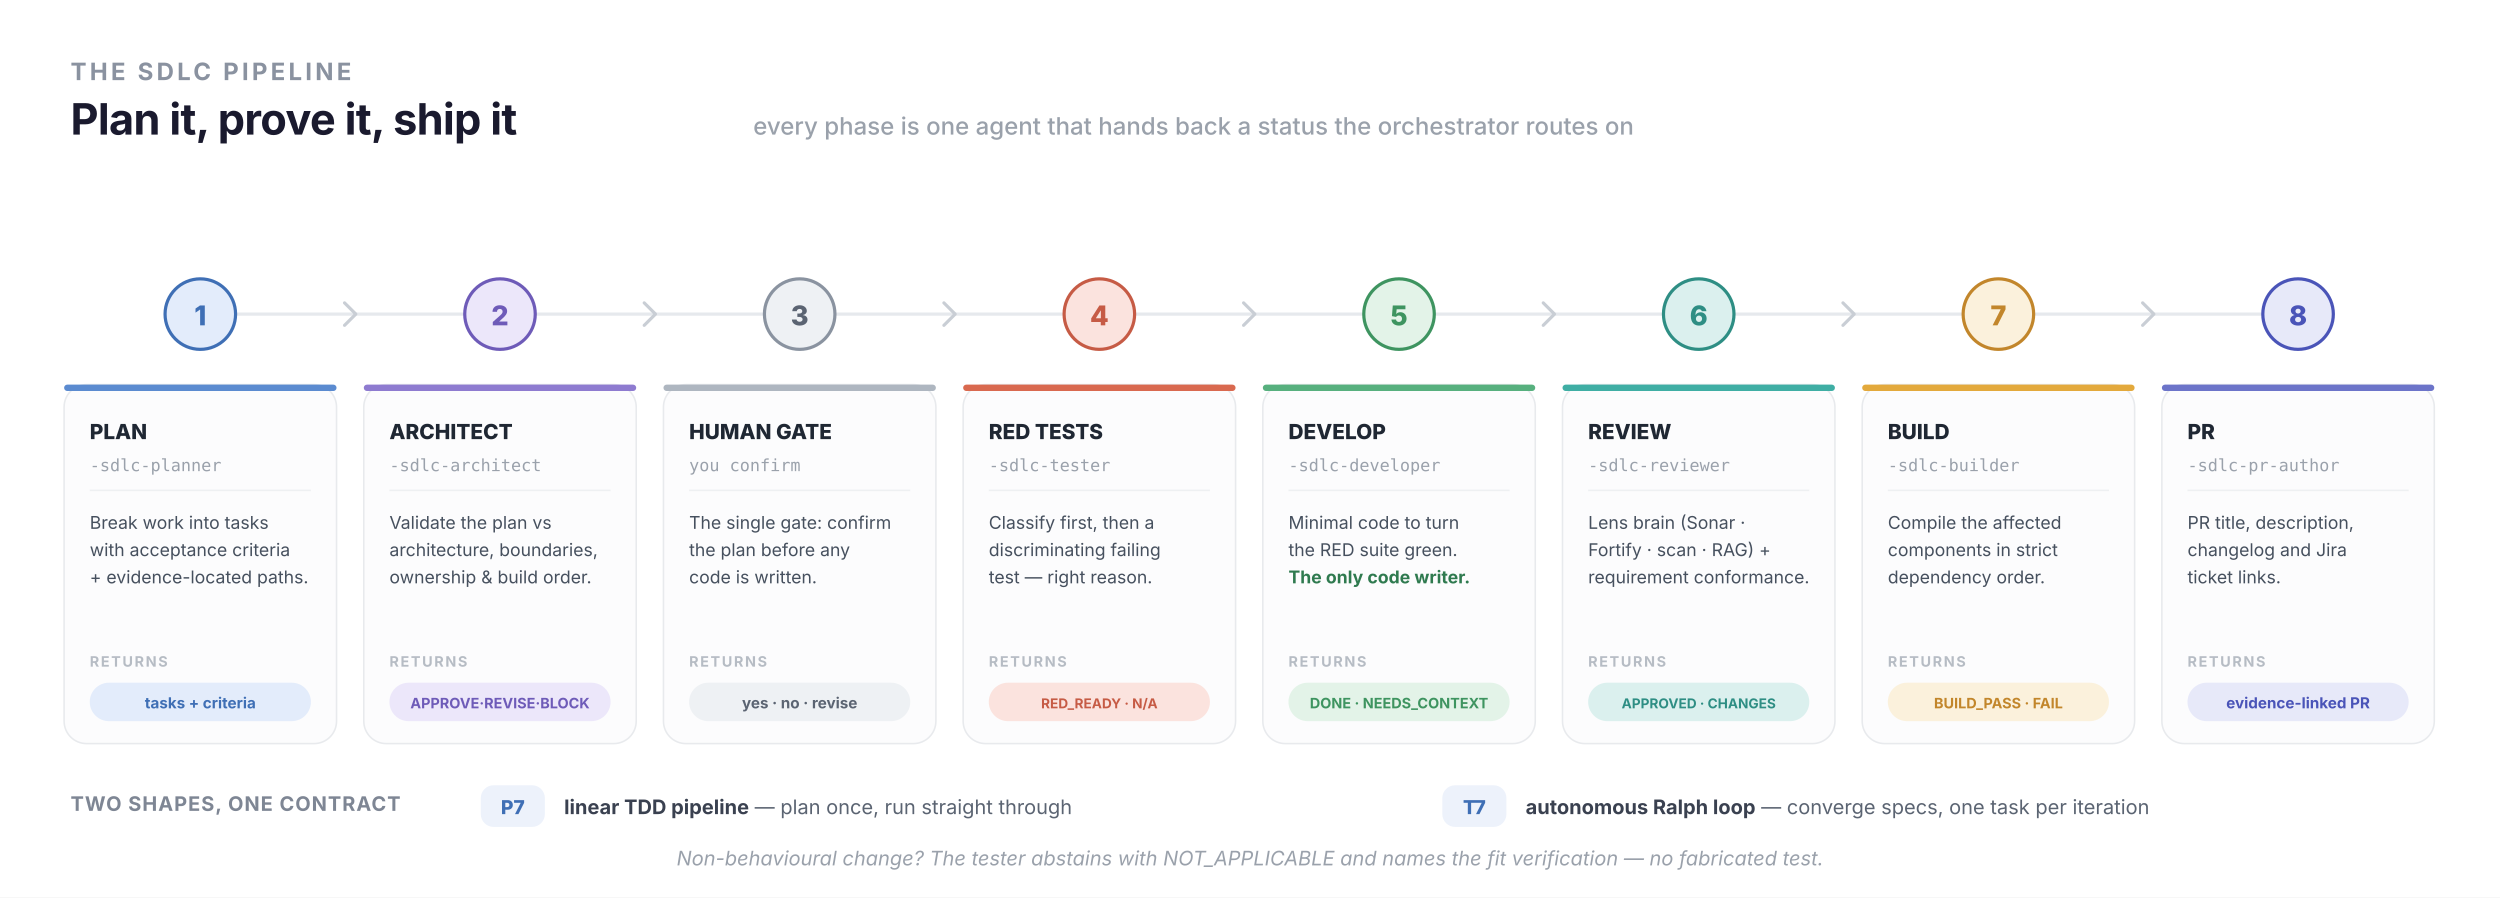
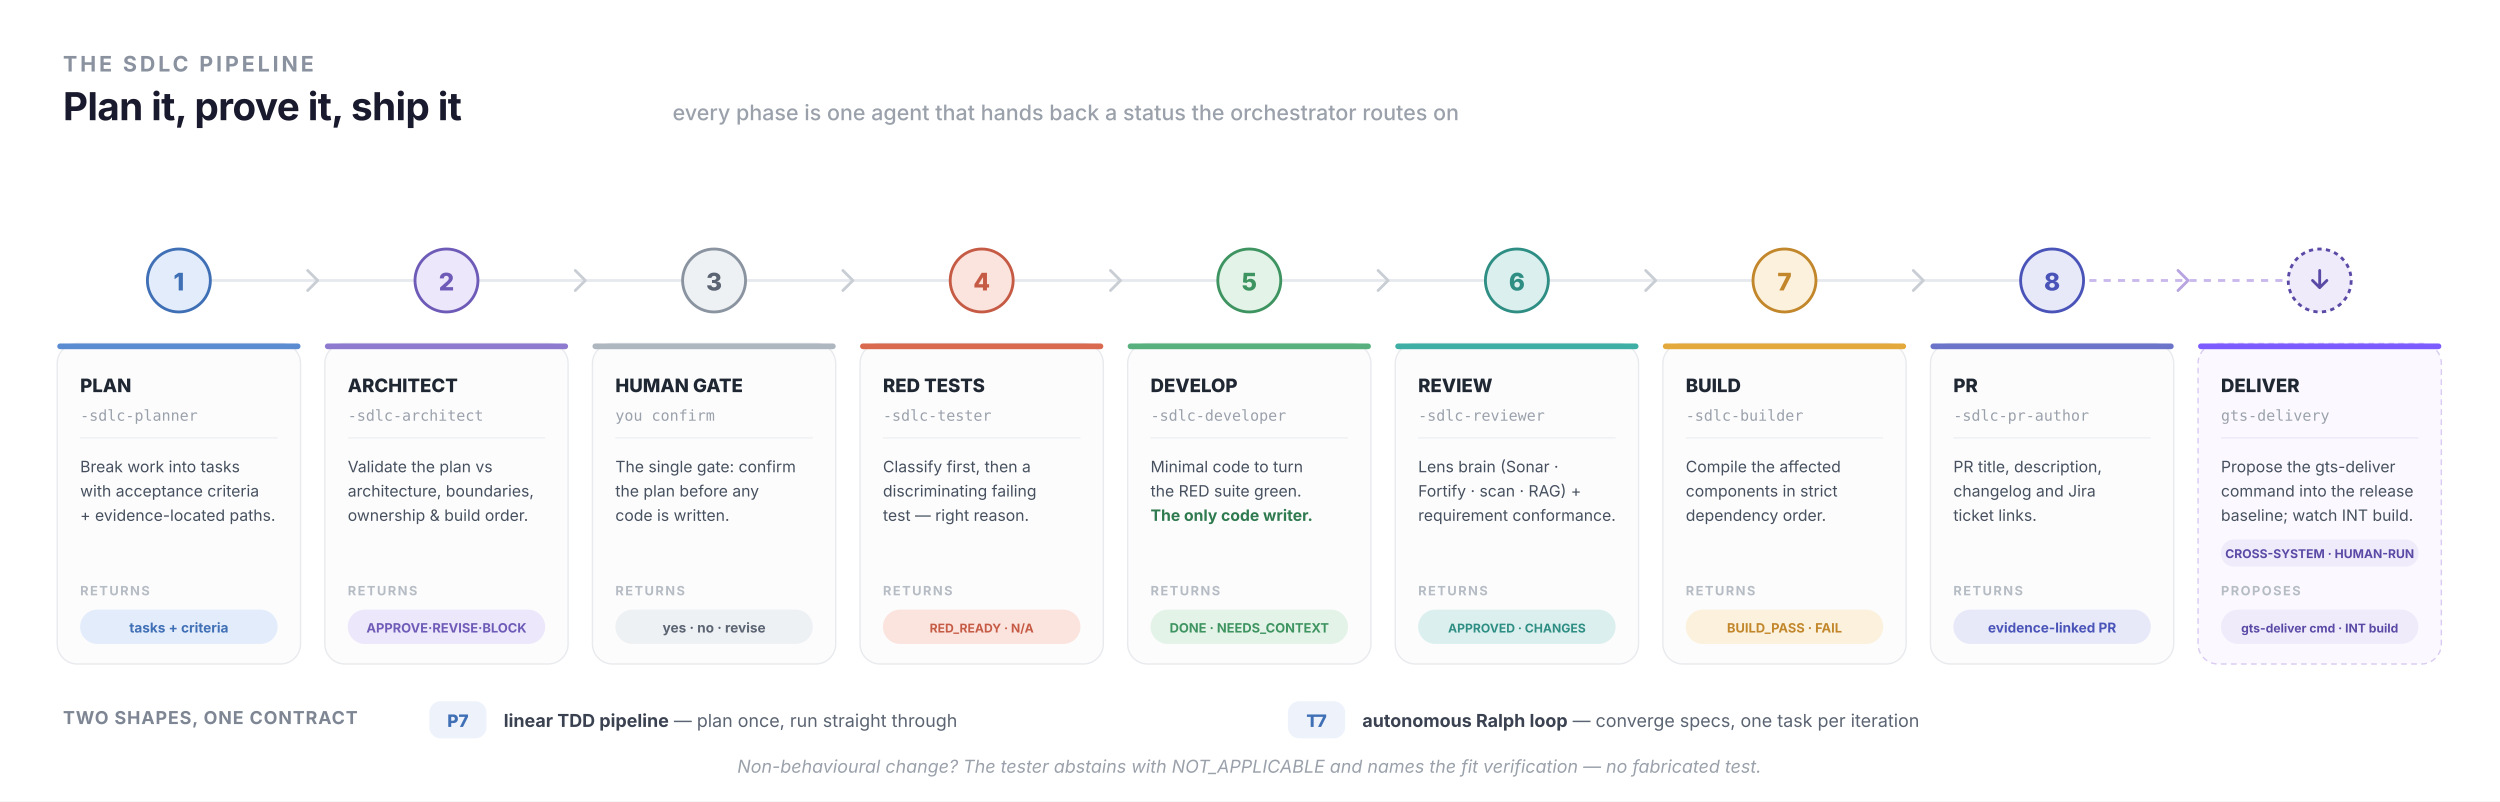
- <svg xmlns="http://www.w3.org/2000/svg" viewBox="0 0 1560 560" width="1560" height="560" role="img" aria-label="The GTS AI SDLC pipeline, left to right, eight phases each bound to one agent that returns a status code. 1 Plan (-sdlc-planner): break the request into tasks with acceptance criteria and evidence-located paths. 2 Architect (-sdlc-architect): validate the plan against architecture, boundaries, ownership and build order; returns APPROVE, REVISE or BLOCK. 3 Human gate: confirm the plan before any code is written; yes, no or revise. 4 RED tests (-sdlc-tester): classify the change first, then write a discriminating failing test — right reason, right value; returns RED_READY or NOT_APPLICABLE. 5 Develop (-sdlc-developer): the minimal code to turn the RED suite green, the only agent that writes code; returns DONE or NEEDS_CONTEXT. 6 Review (-sdlc-reviewer): the code-review-lens brain plus requirement conformance against the Jira ticket; APPROVED or CHANGES_REQUIRED. 7 Build (-sdlc-builder): compile affected components in dependency order; BUILD_PASS or BUILD_FAIL. 8 PR (-sdlc-pr-author): PR title, description, changelog and ticket links. Two shapes, one contract: P7 runs a linear TDD pipeline; T7 runs an autonomous Ralph loop, one task per iteration.">
-   <rect x="0" y="0" width="1560" height="560" fill="#FFFFFF" />
+ <svg xmlns="http://www.w3.org/2000/svg" viewBox="0 0 1747 560" width="1747" height="560" role="img" aria-label="The GTS AI SDLC pipeline, left to right, eight phases each bound to one agent that returns a status code. 1 Plan (-sdlc-planner): break the request into tasks with acceptance criteria and evidence-located paths. 2 Architect (-sdlc-architect): validate the plan against architecture, boundaries, ownership and build order; returns APPROVE, REVISE or BLOCK. 3 Human gate: confirm the plan before any code is written; yes, no or revise. 4 RED tests (-sdlc-tester): classify the change first, then write a discriminating failing test — right reason, right value; returns RED_READY or NOT_APPLICABLE. 5 Develop (-sdlc-developer): the minimal code to turn the RED suite green, the only agent that writes code; returns DONE or NEEDS_CONTEXT. 6 Review (-sdlc-reviewer): the code-review-lens brain plus requirement conformance against the Jira ticket; APPROVED or CHANGES_REQUIRED. 7 Build (-sdlc-builder): compile affected components in dependency order; BUILD_PASS or BUILD_FAIL. 8 PR (-sdlc-pr-author): PR title, description, changelog and ticket links. Then a terminal, cross-system, human-run step: Deliver (gts-delivery) proposes the gts-deliver command that ships the merged change into an integration release baseline and watches the resulting Integration build — propose and read-only, the human runs the delivery. Two shapes, one contract: P7 runs a linear TDD pipeline; T7 runs an autonomous Ralph loop, one task per iteration.">
+   <rect x="0" y="0" width="1747" height="560" fill="#FFFFFF" />
  <g font-family="Inter, 'SF Pro Display', -apple-system, BlinkMacSystemFont, 'Segoe UI', Roboto, Helvetica, Arial, sans-serif">
    <text x="44" y="50" font-size="15" font-weight="700" fill="#8A92A0" letter-spacing="2">THE SDLC PIPELINE</text>
    <text x="44" y="84" font-size="27" font-weight="700" fill="#1A1A2E" letter-spacing="-0.4">Plan it, prove it, ship it</text>
    <text x="470" y="84" font-size="15" font-weight="500" fill="#9AA1AB">every phase is one agent that hands back a status the orchestrator routes on</text>
    <line x1="125" y1="196" x2="1435" y2="196" stroke="#E6E9ED" stroke-width="2" />
    <g stroke="#C9CED5" stroke-width="2" fill="none" stroke-linecap="round" stroke-linejoin="round">
      <path d="M215 189 l7 7 l-7 7" />
      <path d="M402 189 l7 7 l-7 7" />
      <path d="M589 189 l7 7 l-7 7" />
      <path d="M776 189 l7 7 l-7 7" />
      <path d="M963 189 l7 7 l-7 7" />
      <path d="M1150 189 l7 7 l-7 7" />
      <path d="M1337 189 l7 7 l-7 7" />
    </g>
    <g text-anchor="middle" font-weight="800" font-size="17">
      <circle cx="125" cy="196" r="22" fill="#E3ECFB" stroke="#3F6FB5" stroke-width="2" />
      <text x="125" y="203" fill="#3F6FB5">1</text>
      <circle cx="312" cy="196" r="22" fill="#ECE7FA" stroke="#6E5BB8" stroke-width="2" />
      <text x="312" y="203" fill="#6E5BB8">2</text>
      <circle cx="499" cy="196" r="22" fill="#EEF1F4" stroke="#8A93A0" stroke-width="2" />
      <text x="499" y="203" fill="#5B6472">3</text>
      <circle cx="686" cy="196" r="22" fill="#FBE3DE" stroke="#C65B45" stroke-width="2" />
      <text x="686" y="203" fill="#C65B45">4</text>
      <circle cx="873" cy="196" r="22" fill="#E3F3E8" stroke="#3E9460" stroke-width="2" />
      <text x="873" y="203" fill="#3E9460">5</text>
      <circle cx="1060" cy="196" r="22" fill="#DBF0EE" stroke="#2E8E84" stroke-width="2" />
      <text x="1060" y="203" fill="#2E8E84">6</text>
      <circle cx="1247" cy="196" r="22" fill="#FBF1DC" stroke="#C2862B" stroke-width="2" />
      <text x="1247" y="203" fill="#C2862B">7</text>
      <circle cx="1434" cy="196" r="22" fill="#E7E9F9" stroke="#4A54B8" stroke-width="2" />
      <text x="1434" y="203" fill="#4A54B8">8</text>
+     </g>
+     <g>
+       <line x1="1460" y1="196" x2="1599" y2="196" stroke="#C9B8EC" stroke-width="2" stroke-dasharray="5 5" />
+       <path d="M1522 189 l7 7 l-7 7" fill="none" stroke="#B7A4E0" stroke-width="2" stroke-linecap="round" stroke-linejoin="round" />
+       <circle cx="1621" cy="196" r="22" fill="#F0EBFB" stroke="#5B49A6" stroke-width="2" stroke-dasharray="3 3" />
+       <g transform="translate(1621,196)" fill="none" stroke="#5B49A6" stroke-width="2" stroke-linecap="round" stroke-linejoin="round">
+         <path d="M0 -7 L0 5 M-5 0 L0 5 L5 0" />
+       </g>
    </g>
    <g transform="translate(40,240)">
      <rect x="0" y="0" width="170" height="224" rx="14" fill="#FCFCFD" stroke="#E8EAED" />
      <rect x="0" y="0" width="170" height="4" rx="2" fill="#5B8BD0" />
      <text x="16" y="34" font-size="13" font-weight="800" fill="#1F2733">PLAN</text>
      <text x="16" y="54" font-size="10.5" font-family="'SF Mono', ui-monospace, Menlo, monospace" fill="#9AA1AB">-sdlc-planner</text>
      <line x1="16" y1="66" x2="154" y2="66" stroke="#EEF0F2" />
      <text x="16" y="90" font-size="11" fill="#46505E">Break work into tasks</text>
      <text x="16" y="107" font-size="11" fill="#46505E">with acceptance criteria</text>
      <text x="16" y="124" font-size="11" fill="#46505E">+ evidence-located paths.</text>
      <text x="16" y="176" font-size="9" font-weight="700" fill="#B6BCC4" letter-spacing="1">RETURNS</text>
      <rect x="16" y="186" width="138" height="24" rx="12" fill="#E3ECFB" />
      <text x="85" y="202" text-anchor="middle" font-size="9.5" font-weight="700" fill="#3F6FB5">tasks + criteria</text>
    </g>
    <g transform="translate(227,240)">
      <rect x="0" y="0" width="170" height="224" rx="14" fill="#FCFCFD" stroke="#E8EAED" />
      <rect x="0" y="0" width="170" height="4" rx="2" fill="#8E7BD0" />
      <text x="16" y="34" font-size="13" font-weight="800" fill="#1F2733">ARCHITECT</text>
      <text x="16" y="54" font-size="10.5" font-family="'SF Mono', ui-monospace, Menlo, monospace" fill="#9AA1AB">-sdlc-architect</text>
      <line x1="16" y1="66" x2="154" y2="66" stroke="#EEF0F2" />
      <text x="16" y="90" font-size="11" fill="#46505E">Validate the plan vs</text>
      <text x="16" y="107" font-size="11" fill="#46505E">architecture, boundaries,</text>
      <text x="16" y="124" font-size="11" fill="#46505E">ownership &amp; build order.</text>
      <text x="16" y="176" font-size="9" font-weight="700" fill="#B6BCC4" letter-spacing="1">RETURNS</text>
      <rect x="16" y="186" width="138" height="24" rx="12" fill="#ECE7FA" />
      <text x="85" y="202" text-anchor="middle" font-size="9" font-weight="700" fill="#6E5BB8">APPROVE·REVISE·BLOCK</text>
    </g>
    <g transform="translate(414,240)">
      <rect x="0" y="0" width="170" height="224" rx="14" fill="#FCFCFD" stroke="#E8EAED" />
      <rect x="0" y="0" width="170" height="4" rx="2" fill="#AEB6C0" />
      <text x="16" y="34" font-size="13" font-weight="800" fill="#1F2733">HUMAN GATE</text>
      <text x="16" y="54" font-size="10.5" font-family="'SF Mono', ui-monospace, Menlo, monospace" fill="#9AA1AB">you confirm</text>
      <line x1="16" y1="66" x2="154" y2="66" stroke="#EEF0F2" />
      <text x="16" y="90" font-size="11" fill="#46505E">The single gate: confirm</text>
      <text x="16" y="107" font-size="11" fill="#46505E">the plan before any</text>
      <text x="16" y="124" font-size="11" fill="#46505E">code is written.</text>
      <text x="16" y="176" font-size="9" font-weight="700" fill="#B6BCC4" letter-spacing="1">RETURNS</text>
      <rect x="16" y="186" width="138" height="24" rx="12" fill="#EEF1F4" />
      <text x="85" y="202" text-anchor="middle" font-size="9.5" font-weight="700" fill="#5B6472">yes · no · revise</text>
    </g>
    <g transform="translate(601,240)">
      <rect x="0" y="0" width="170" height="224" rx="14" fill="#FCFCFD" stroke="#E8EAED" />
      <rect x="0" y="0" width="170" height="4" rx="2" fill="#D9694F" />
      <text x="16" y="34" font-size="13" font-weight="800" fill="#1F2733">RED TESTS</text>
      <text x="16" y="54" font-size="10.5" font-family="'SF Mono', ui-monospace, Menlo, monospace" fill="#9AA1AB">-sdlc-tester</text>
      <line x1="16" y1="66" x2="154" y2="66" stroke="#EEF0F2" />
      <text x="16" y="90" font-size="11" fill="#46505E">Classify first, then a</text>
      <text x="16" y="107" font-size="11" fill="#46505E">discriminating failing</text>
      <text x="16" y="124" font-size="11" fill="#46505E">test — right reason.</text>
      <text x="16" y="176" font-size="9" font-weight="700" fill="#B6BCC4" letter-spacing="1">RETURNS</text>
      <rect x="16" y="186" width="138" height="24" rx="12" fill="#FBE3DE" />
      <text x="85" y="202" text-anchor="middle" font-size="8.5" font-weight="700" fill="#C65B45">RED_READY · N/A</text>
    </g>
    <g transform="translate(788,240)">
      <rect x="0" y="0" width="170" height="224" rx="14" fill="#FCFCFD" stroke="#E8EAED" />
      <rect x="0" y="0" width="170" height="4" rx="2" fill="#57B07E" />
      <text x="16" y="34" font-size="13" font-weight="800" fill="#1F2733">DEVELOP</text>
      <text x="16" y="54" font-size="10.5" font-family="'SF Mono', ui-monospace, Menlo, monospace" fill="#9AA1AB">-sdlc-developer</text>
      <line x1="16" y1="66" x2="154" y2="66" stroke="#EEF0F2" />
      <text x="16" y="90" font-size="11" fill="#46505E">Minimal code to turn</text>
      <text x="16" y="107" font-size="11" fill="#46505E">the RED suite green.</text>
      <text x="16" y="124" font-size="11" font-weight="700" fill="#2F7A4F">The only code writer.</text>
      <text x="16" y="176" font-size="9" font-weight="700" fill="#B6BCC4" letter-spacing="1">RETURNS</text>
      <rect x="16" y="186" width="138" height="24" rx="12" fill="#E3F3E8" />
      <text x="85" y="202" text-anchor="middle" font-size="9" font-weight="700" fill="#3E9460">DONE · NEEDS_CONTEXT</text>
    </g>
    <g transform="translate(975,240)">
      <rect x="0" y="0" width="170" height="224" rx="14" fill="#FCFCFD" stroke="#E8EAED" />
      <rect x="0" y="0" width="170" height="4" rx="2" fill="#3FAEA4" />
      <text x="16" y="34" font-size="13" font-weight="800" fill="#1F2733">REVIEW</text>
      <text x="16" y="54" font-size="10.5" font-family="'SF Mono', ui-monospace, Menlo, monospace" fill="#9AA1AB">-sdlc-reviewer</text>
      <line x1="16" y1="66" x2="154" y2="66" stroke="#EEF0F2" />
      <text x="16" y="90" font-size="11" fill="#46505E">Lens brain (Sonar ·</text>
      <text x="16" y="107" font-size="11" fill="#46505E">Fortify · scan · RAG) +</text>
      <text x="16" y="124" font-size="11" fill="#46505E">requirement conformance.</text>
      <text x="16" y="176" font-size="9" font-weight="700" fill="#B6BCC4" letter-spacing="1">RETURNS</text>
      <rect x="16" y="186" width="138" height="24" rx="12" fill="#DBF0EE" />
      <text x="85" y="202" text-anchor="middle" font-size="8.5" font-weight="700" fill="#2E8E84">APPROVED · CHANGES</text>
    </g>
    <g transform="translate(1162,240)">
      <rect x="0" y="0" width="170" height="224" rx="14" fill="#FCFCFD" stroke="#E8EAED" />
      <rect x="0" y="0" width="170" height="4" rx="2" fill="#E3A93C" />
      <text x="16" y="34" font-size="13" font-weight="800" fill="#1F2733">BUILD</text>
      <text x="16" y="54" font-size="10.5" font-family="'SF Mono', ui-monospace, Menlo, monospace" fill="#9AA1AB">-sdlc-builder</text>
      <line x1="16" y1="66" x2="154" y2="66" stroke="#EEF0F2" />
      <text x="16" y="90" font-size="11" fill="#46505E">Compile the affected</text>
      <text x="16" y="107" font-size="11" fill="#46505E">components in strict</text>
      <text x="16" y="124" font-size="11" fill="#46505E">dependency order.</text>
      <text x="16" y="176" font-size="9" font-weight="700" fill="#B6BCC4" letter-spacing="1">RETURNS</text>
      <rect x="16" y="186" width="138" height="24" rx="12" fill="#FBF1DC" />
      <text x="85" y="202" text-anchor="middle" font-size="9" font-weight="700" fill="#C2862B">BUILD_PASS · FAIL</text>
    </g>
    <g transform="translate(1349,240)">
      <rect x="0" y="0" width="170" height="224" rx="14" fill="#FCFCFD" stroke="#E8EAED" />
      <rect x="0" y="0" width="170" height="4" rx="2" fill="#6C74C9" />
      <text x="16" y="34" font-size="13" font-weight="800" fill="#1F2733">PR</text>
      <text x="16" y="54" font-size="10.5" font-family="'SF Mono', ui-monospace, Menlo, monospace" fill="#9AA1AB">-sdlc-pr-author</text>
      <line x1="16" y1="66" x2="154" y2="66" stroke="#EEF0F2" />
      <text x="16" y="90" font-size="11" fill="#46505E">PR title, description,</text>
      <text x="16" y="107" font-size="11" fill="#46505E">changelog and Jira</text>
      <text x="16" y="124" font-size="11" fill="#46505E">ticket links.</text>
      <text x="16" y="176" font-size="9" font-weight="700" fill="#B6BCC4" letter-spacing="1">RETURNS</text>
      <rect x="16" y="186" width="138" height="24" rx="12" fill="#E7E9F9" />
      <text x="85" y="202" text-anchor="middle" font-size="9.5" font-weight="700" fill="#4A54B8">evidence-linked PR</text>
    </g>
+     <g transform="translate(1536,240)">
+       <rect x="0" y="0" width="170" height="224" rx="14" fill="#FBF9FF" stroke="#D9CBF2" stroke-dasharray="4 3" />
+       <rect x="0" y="0" width="170" height="4" rx="2" fill="#7C5CFF" />
+       <text x="16" y="34" font-size="13" font-weight="800" fill="#1F2733">DELIVER</text>
+       <text x="16" y="54" font-size="10.5" font-family="'SF Mono', ui-monospace, Menlo, monospace" fill="#9AA1AB">gts-delivery</text>
+       <line x1="16" y1="66" x2="154" y2="66" stroke="#EEE7F8" />
+       <text x="16" y="90" font-size="11" fill="#46505E">Propose the gts-deliver</text>
+       <text x="16" y="107" font-size="11" fill="#46505E">command into the release</text>
+       <text x="16" y="124" font-size="11" fill="#46505E">baseline; watch INT build.</text>
+       <rect x="16" y="137" width="138" height="19" rx="9" fill="#F0EBFB" />
+       <text x="85" y="150" text-anchor="middle" font-size="8.5" font-weight="700" fill="#5B49A6">CROSS-SYSTEM · HUMAN-RUN</text>
+       <text x="16" y="176" font-size="9" font-weight="700" fill="#B6BCC4" letter-spacing="1">PROPOSES</text>
+       <rect x="16" y="186" width="138" height="24" rx="12" fill="#F0EBFB" />
+       <text x="85" y="202" text-anchor="middle" font-size="8.5" font-weight="700" fill="#5B49A6">gts-deliver cmd · INT build</text>
+     </g>
    <text x="44" y="506" font-size="12.5" font-weight="700" fill="#7E8694" letter-spacing="0.6">TWO SHAPES, ONE CONTRACT</text>
    <g>
      <rect x="300" y="490" width="40" height="26" rx="8" fill="#EDF2FB" />
      <text x="320" y="508" text-anchor="middle" font-size="12" font-weight="800" fill="#3F6FB5">P7</text>
      <text x="352" y="508" font-size="12.5" fill="#5B6472">
        <tspan font-weight="700" fill="#3A4150">linear TDD pipeline</tspan> — plan once, run straight through</text>
    </g>
    <g>
      <rect x="900" y="490" width="40" height="26" rx="8" fill="#EDF2FB" />
      <text x="920" y="508" text-anchor="middle" font-size="12" font-weight="800" fill="#3F6FB5">T7</text>
      <text x="952" y="508" font-size="12.5" fill="#5B6472">
        <tspan font-weight="700" fill="#3A4150">autonomous Ralph loop</tspan> — converge specs, one task per iteration</text>
    </g>
-     <text x="780" y="540" text-anchor="middle" font-size="12.5" font-style="italic" fill="#9AA1AB">Non-behavioural change? The tester abstains with NOT_APPLICABLE and names the fit verification — no fabricated test.</text>
+     <text x="873" y="540" text-anchor="middle" font-size="12.5" font-style="italic" fill="#9AA1AB">Non-behavioural change? The tester abstains with NOT_APPLICABLE and names the fit verification — no fabricated test.</text>
  </g>
</svg>
